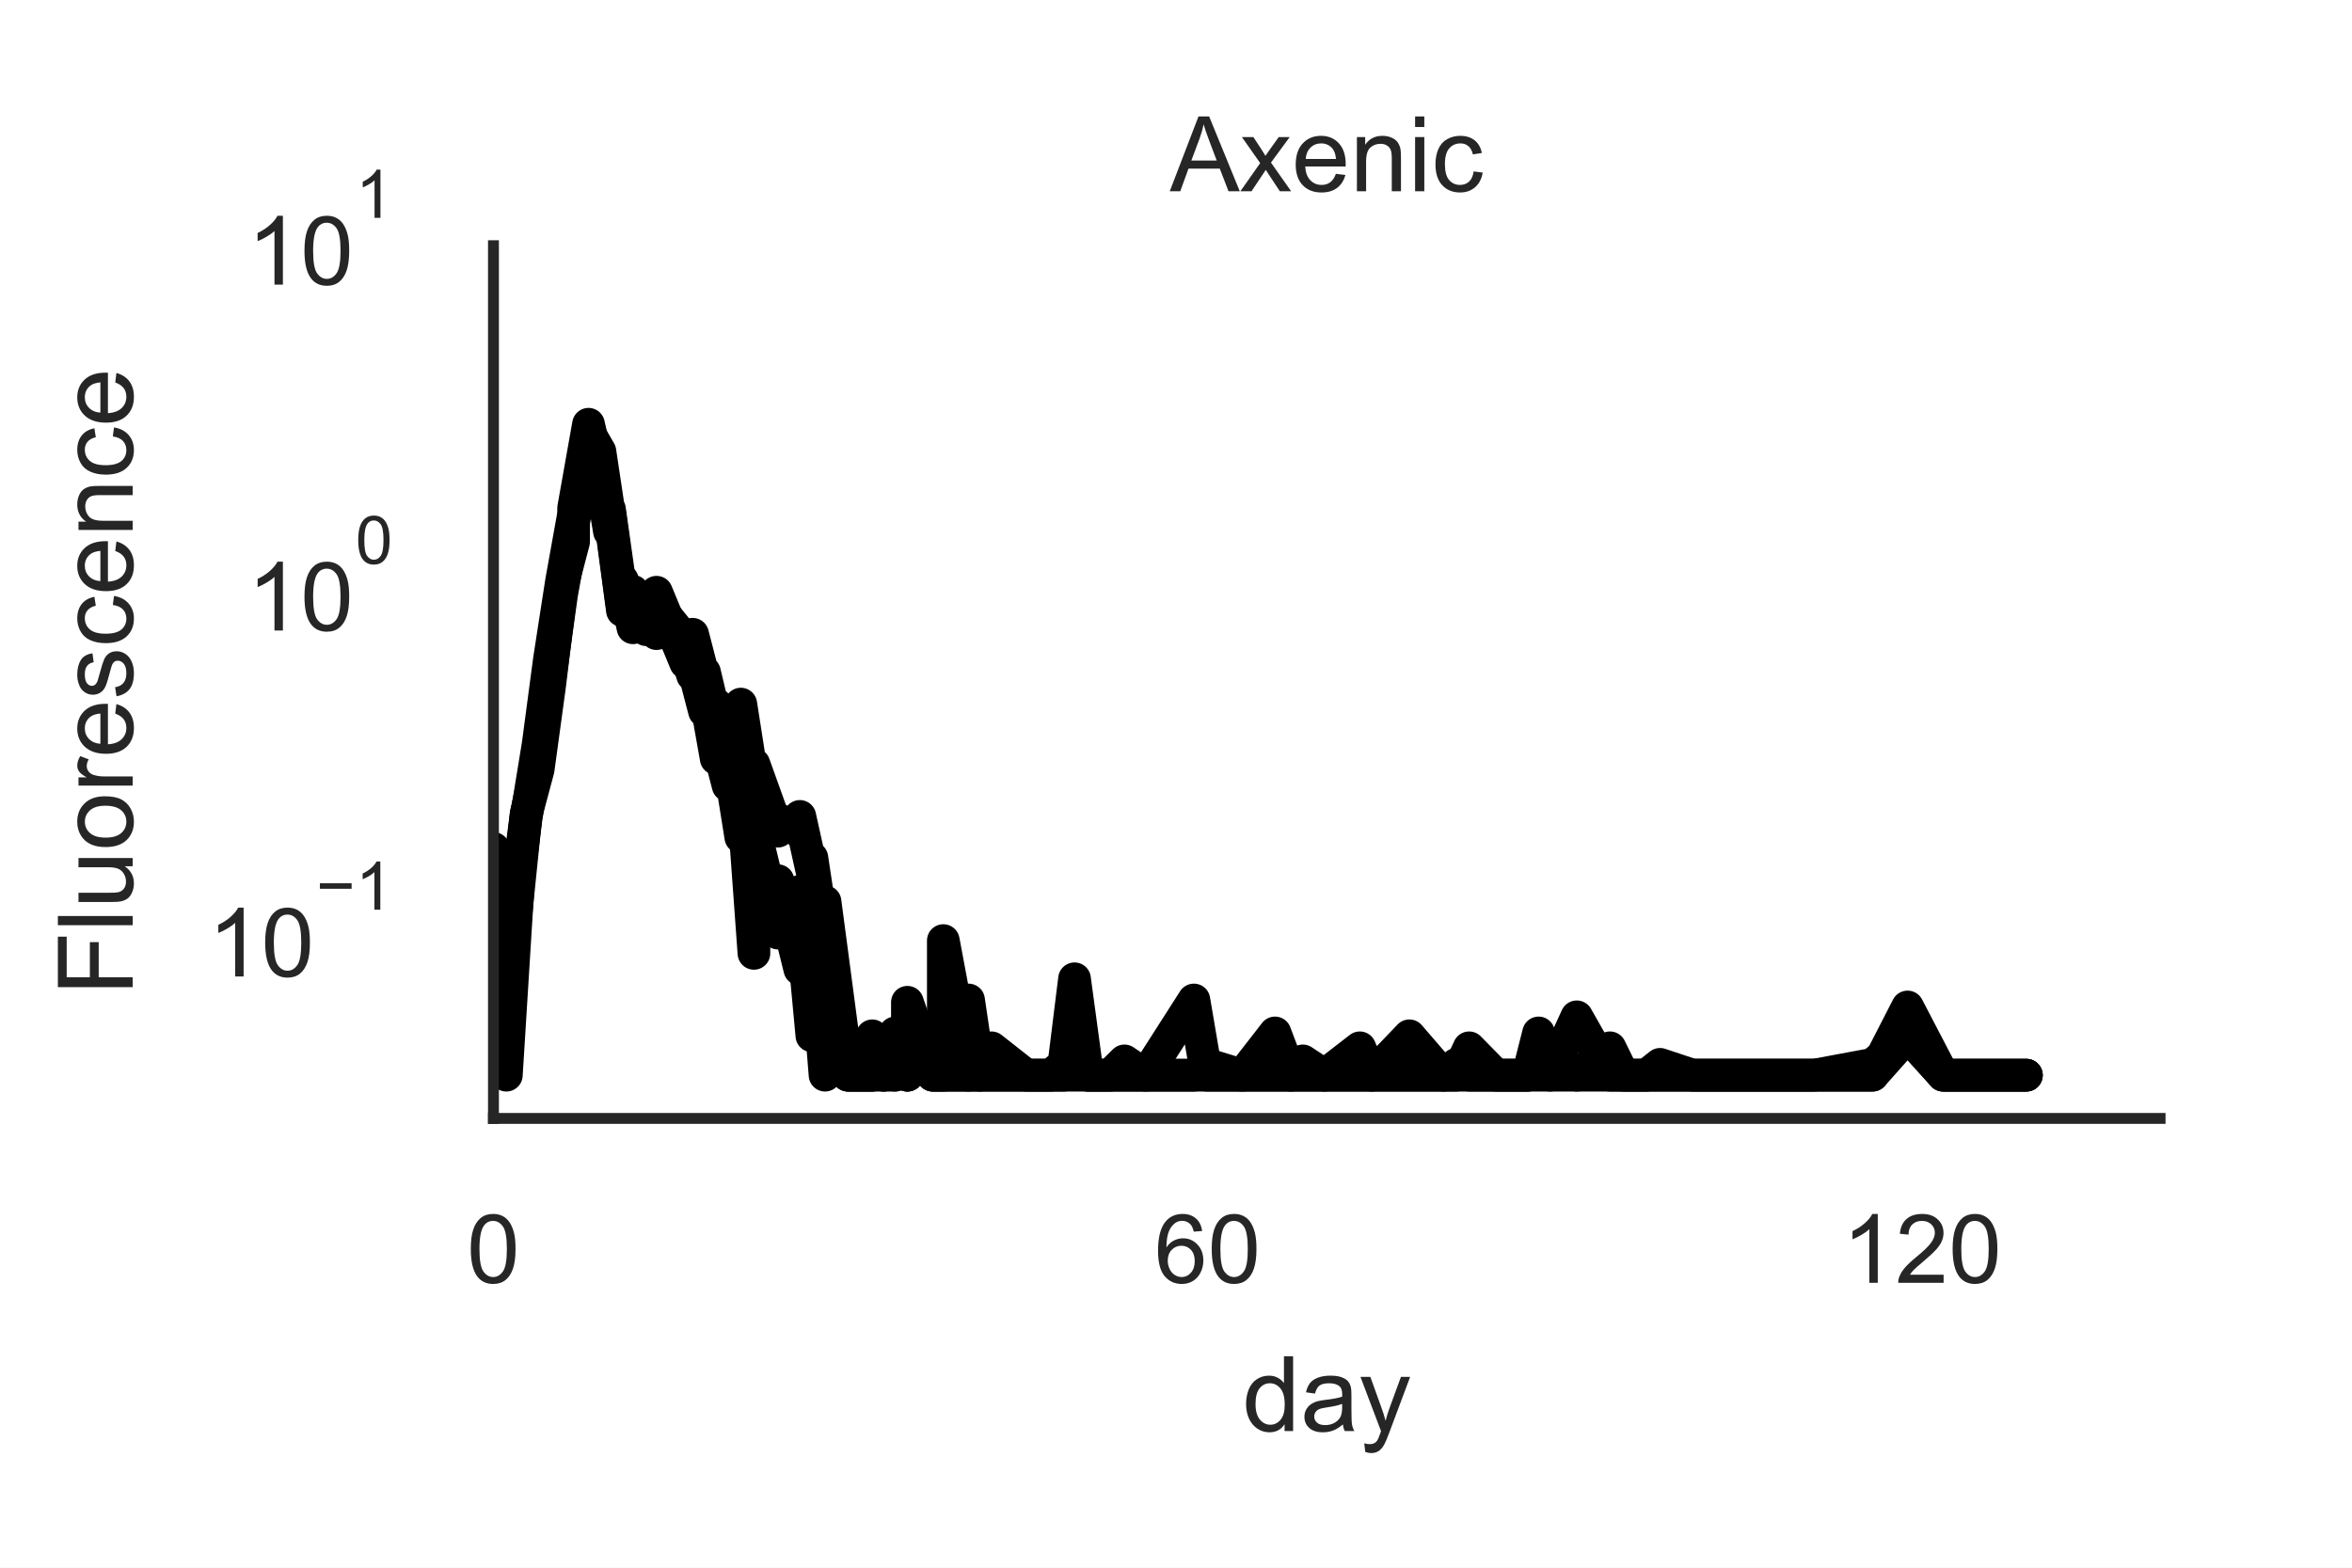
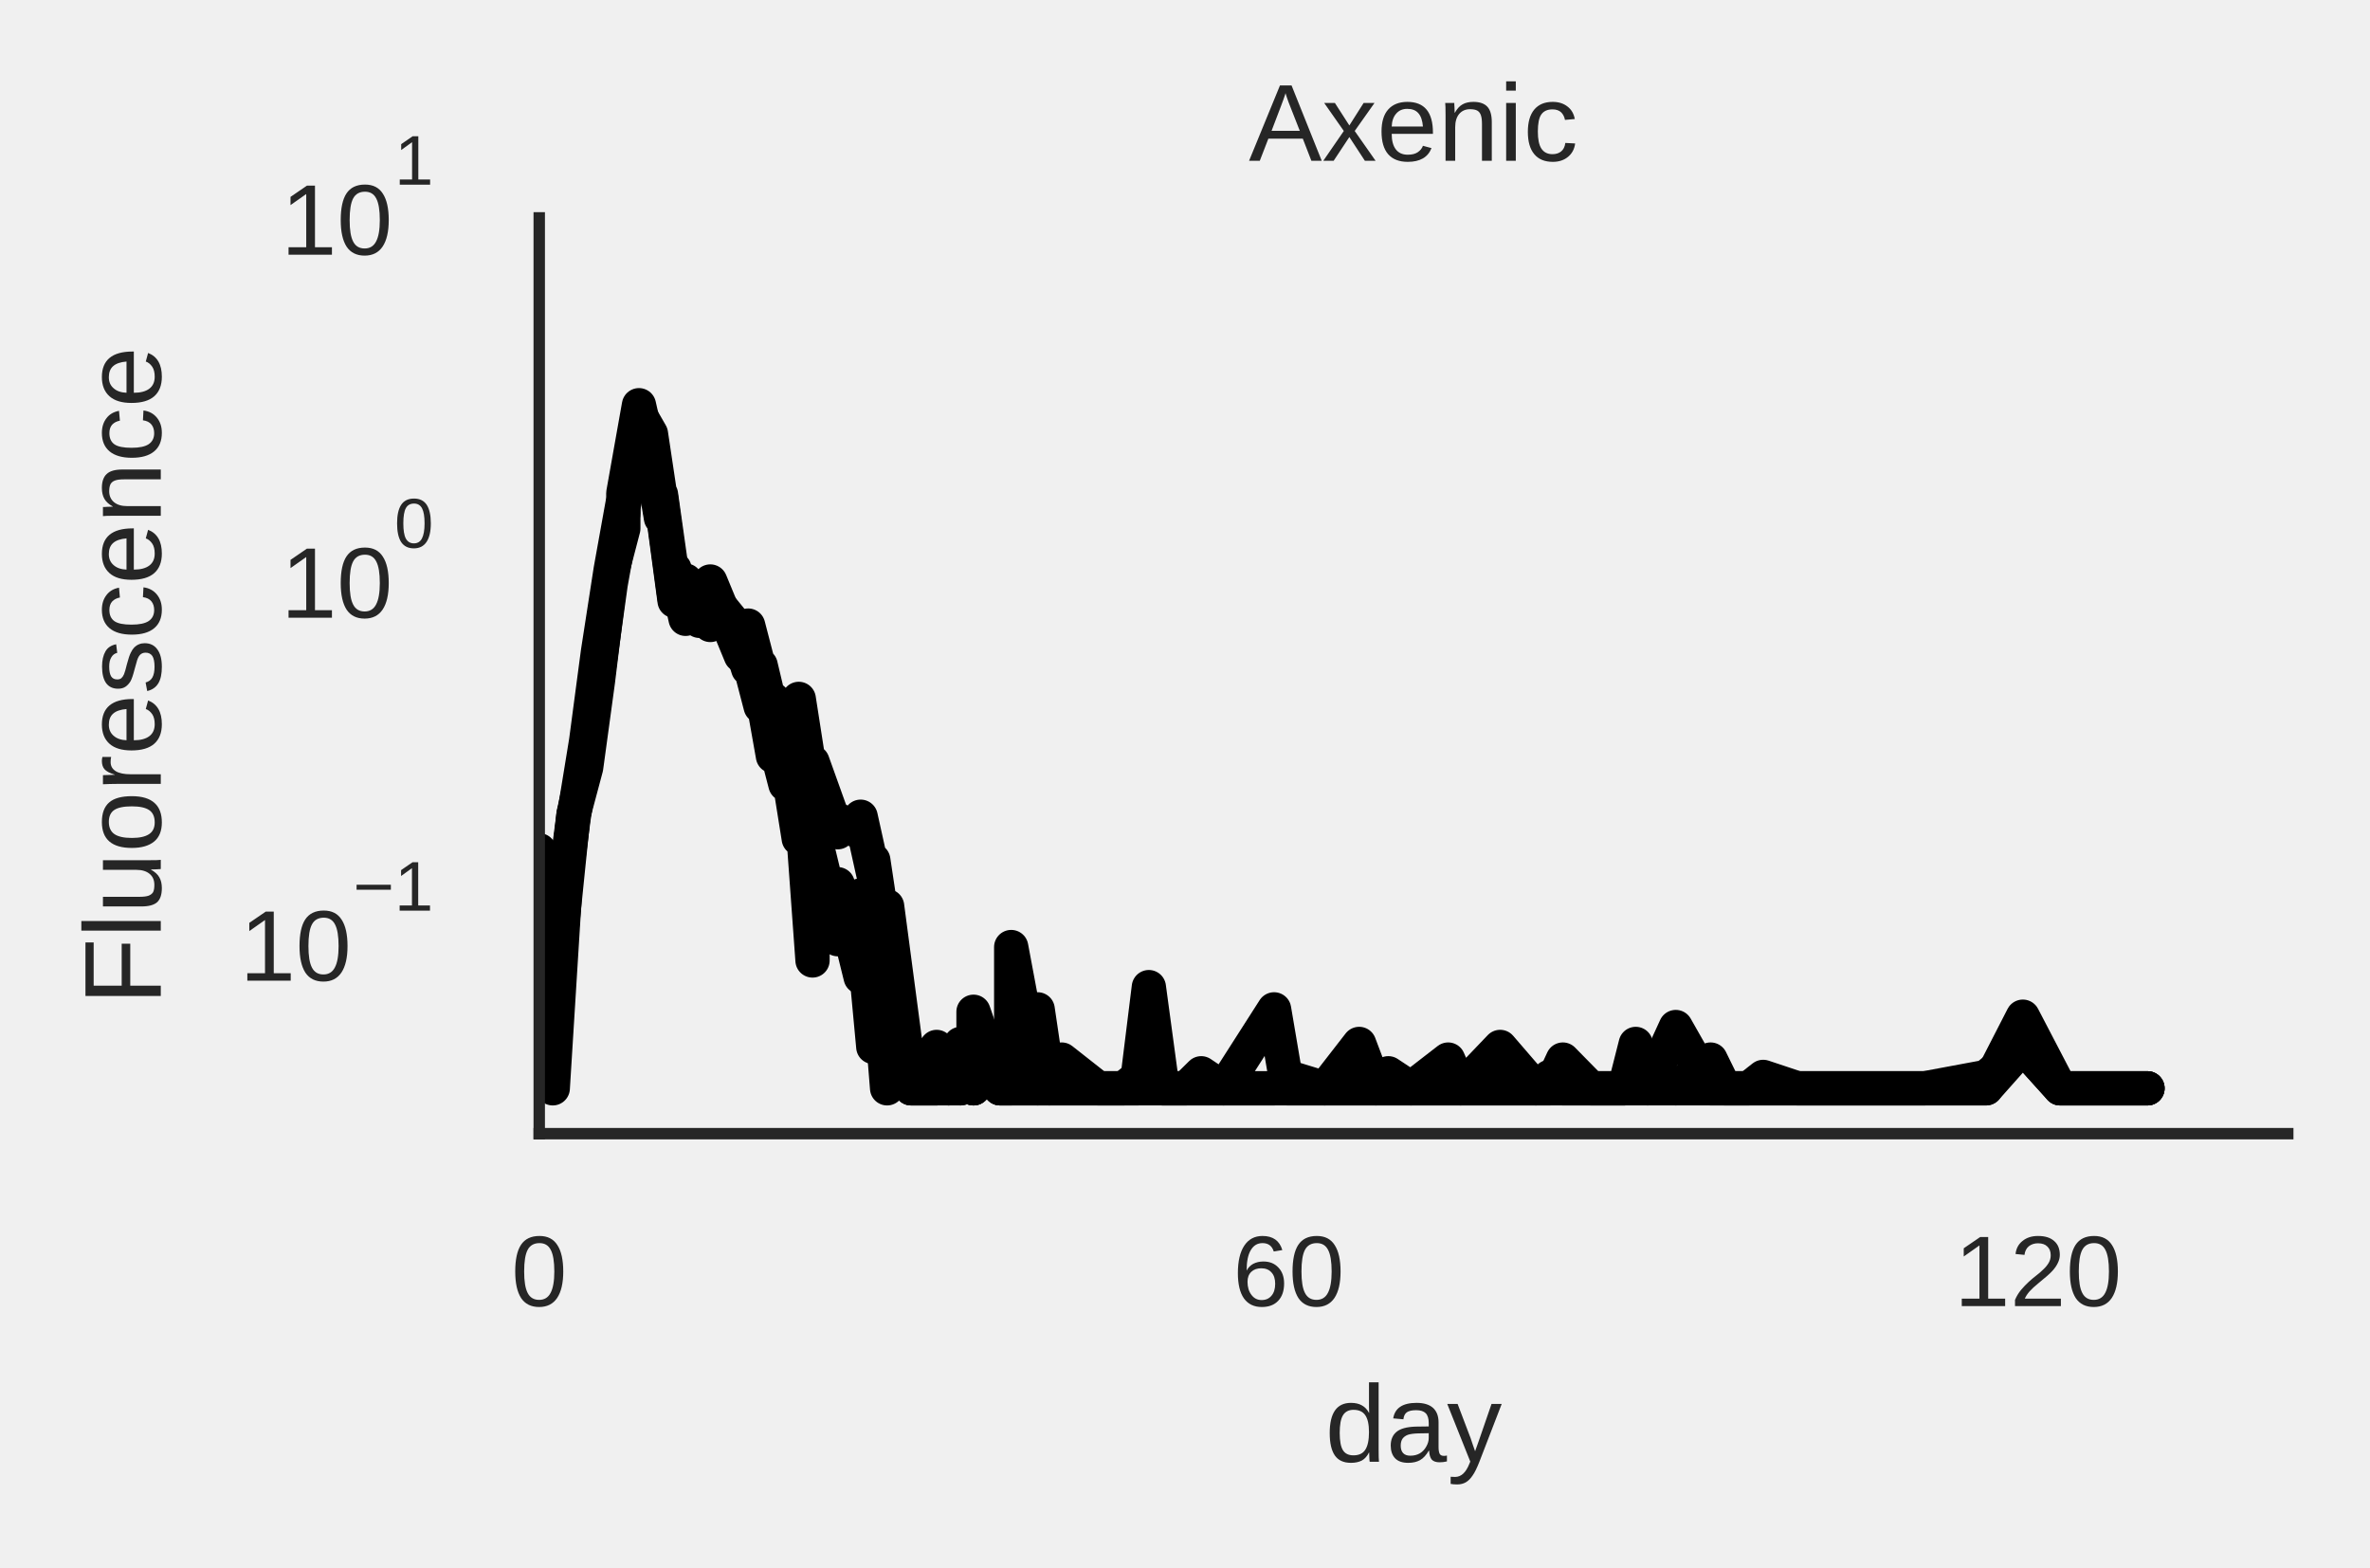
- <svg xmlns="http://www.w3.org/2000/svg" xmlns:xlink="http://www.w3.org/1999/xlink" width="216pt" height="144pt" viewBox="0 0 216 144" version="1.1">
+ <svg xmlns="http://www.w3.org/2000/svg" width="207.461pt" height="137.175pt" viewBox="0 0 207.461 137.175" version="1.1">
  <defs>
    <style type="text/css">*{stroke-linejoin: round; stroke-linecap: butt}</style>
  </defs>
  <g id="figure_1">
    <g id="patch_1">
-       <path d="M 0 144  L 216 144  L 216 0  L 0 0  z " style="fill: #ffffff" />
+       <path d="M 0 137.175  L 207.461 137.175  L 207.461 0  L 0 0  L 0 137.175  z " style="fill: none" />
    </g>
    <g id="axes_1">
      <g id="patch_2">
-         <path d="M 45.318 102.732  L 198.376 102.732  L 198.376 22.568  L 45.318 22.568  z " style="fill: #ffffff" />
+         <path d="M 47.203 99.236  L 200.261 99.236  L 200.261 19.072  L 47.203 19.072  L 47.203 99.236  z " style="fill: none" />
      </g>
      <g id="matplotlib.axis_1">
        <g id="xtick_1">
          <g id="text_1">
-             <g style="fill: #262626" transform="translate(42.87119 117.8309) scale(0.088 -0.088)">
-               <defs>
-                 <path id="ArialMT-30" d="M 266 2259  Q 266 3072 433 3567  Q 600 4063 929 4331  Q 1259 4600 1759 4600  Q 2128 4600 2406 4451  Q 2684 4303 2865 4023  Q 3047 3744 3150 3342  Q 3253 2941 3253 2259  Q 3253 1453 3087 958  Q 2922 463 2592 192  Q 2263 -78 1759 -78  Q 1097 -78 719 397  Q 266 969 266 2259  z M 844 2259  Q 844 1131 1108 757  Q 1372 384 1759 384  Q 2147 384 2411 759  Q 2675 1134 2675 2259  Q 2675 3391 2411 3762  Q 2147 4134 1753 4134  Q 1366 4134 1134 3806  Q 844 3388 844 2259  z " transform="scale(0.015625)" />
-               </defs>
-               <use xlink:href="#ArialMT-30" />
-             </g>
+             <text style="fill: #262626; font: 8.8px 'Arial', 'DejaVu Sans', 'Liberation Sans', 'Bitstream Vera Sans', sans-serif; text-anchor: middle" x="47.203" y="114.334" transform="rotate(-0 47.2035 114.3344)">0</text>
          </g>
        </g>
        <g id="xtick_2">
          <g id="text_2">
-             <g style="fill: #262626" transform="translate(106.0206 117.8309) scale(0.088 -0.088)">
-               <defs>
-                 <path id="ArialMT-36" d="M 3184 3459  L 2625 3416  Q 2550 3747 2413 3897  Q 2184 4138 1850 4138  Q 1581 4138 1378 3988  Q 1113 3794 959 3422  Q 806 3050 800 2363  Q 1003 2672 1297 2822  Q 1591 2972 1913 2972  Q 2475 2972 2870 2558  Q 3266 2144 3266 1488  Q 3266 1056 3080 686  Q 2894 316 2569 119  Q 2244 -78 1831 -78  Q 1128 -78 684 439  Q 241 956 241 2144  Q 241 3472 731 4075  Q 1159 4600 1884 4600  Q 2425 4600 2770 4297  Q 3116 3994 3184 3459  z M 888 1484  Q 888 1194 1011 928  Q 1134 663 1356 523  Q 1578 384 1822 384  Q 2178 384 2434 671  Q 2691 959 2691 1453  Q 2691 1928 2437 2201  Q 2184 2475 1800 2475  Q 1419 2475 1153 2201  Q 888 1928 888 1484  z " transform="scale(0.015625)" />
-               </defs>
-               <use xlink:href="#ArialMT-36" />
-               <use xlink:href="#ArialMT-30" x="55.615" />
-             </g>
+             <text style="fill: #262626; font: 8.8px 'Arial', 'DejaVu Sans', 'Liberation Sans', 'Bitstream Vera Sans', sans-serif; text-anchor: middle" x="112.8" y="114.334" transform="rotate(-0 112.7997 114.3344)">60</text>
          </g>
        </g>
        <g id="xtick_3">
          <g id="text_3">
-             <g style="fill: #262626" transform="translate(169.1699 117.8309) scale(0.088 -0.088)">
-               <defs>
-                 <path id="ArialMT-31" d="M 2384 0  L 1822 0  L 1822 3584  Q 1619 3391 1289 3197  Q 959 3003 697 2906  L 697 3450  Q 1169 3672 1522 3987  Q 1875 4303 2022 4600  L 2384 4600  L 2384 0  z " transform="scale(0.015625)" />
-                 <path id="ArialMT-32" d="M 3222 541  L 3222 0  L 194 0  Q 188 203 259 391  Q 375 700 629 1000  Q 884 1300 1366 1694  Q 2113 2306 2375 2664  Q 2638 3022 2638 3341  Q 2638 3675 2398 3904  Q 2159 4134 1775 4134  Q 1369 4134 1125 3890  Q 881 3647 878 3216  L 300 3275  Q 359 3922 746 4261  Q 1134 4600 1788 4600  Q 2447 4600 2831 4234  Q 3216 3869 3216 3328  Q 3216 3053 3103 2787  Q 2991 2522 2730 2228  Q 2469 1934 1863 1422  Q 1356 997 1212 845  Q 1069 694 975 541  L 3222 541  z " transform="scale(0.015625)" />
-               </defs>
-               <use xlink:href="#ArialMT-31" />
-               <use xlink:href="#ArialMT-32" x="55.615" />
-               <use xlink:href="#ArialMT-30" x="111.23" />
-             </g>
+             <text style="fill: #262626; font: 8.8px 'Arial', 'DejaVu Sans', 'Liberation Sans', 'Bitstream Vera Sans', sans-serif; text-anchor: middle" x="178.396" y="114.334" transform="rotate(-0 178.3959 114.3344)">120</text>
          </g>
        </g>
        <g id="text_4">
-           <g style="fill: #262626" transform="translate(114.1084 131.4514) scale(0.096 -0.096)">
-             <defs>
-               <path id="ArialMT-64" d="M 2575 0  L 2575 419  Q 2259 -75 1647 -75  Q 1250 -75 917 144  Q 584 363 401 755  Q 219 1147 219 1656  Q 219 2153 384 2558  Q 550 2963 881 3178  Q 1213 3394 1622 3394  Q 1922 3394 2156 3267  Q 2391 3141 2538 2938  L 2538 4581  L 3097 4581  L 3097 0  L 2575 0  z M 797 1656  Q 797 1019 1065 703  Q 1334 388 1700 388  Q 2069 388 2326 689  Q 2584 991 2584 1609  Q 2584 2291 2321 2609  Q 2059 2928 1675 2928  Q 1300 2928 1048 2622  Q 797 2316 797 1656  z " transform="scale(0.015625)" />
-               <path id="ArialMT-61" d="M 2588 409  Q 2275 144 1986 34  Q 1697 -75 1366 -75  Q 819 -75 525 192  Q 231 459 231 875  Q 231 1119 342 1320  Q 453 1522 633 1644  Q 813 1766 1038 1828  Q 1203 1872 1538 1913  Q 2219 1994 2541 2106  Q 2544 2222 2544 2253  Q 2544 2597 2384 2738  Q 2169 2928 1744 2928  Q 1347 2928 1158 2789  Q 969 2650 878 2297  L 328 2372  Q 403 2725 575 2942  Q 747 3159 1072 3276  Q 1397 3394 1825 3394  Q 2250 3394 2515 3294  Q 2781 3194 2906 3042  Q 3031 2891 3081 2659  Q 3109 2516 3109 2141  L 3109 1391  Q 3109 606 3145 398  Q 3181 191 3288 0  L 2700 0  Q 2613 175 2588 409  z M 2541 1666  Q 2234 1541 1622 1453  Q 1275 1403 1131 1340  Q 988 1278 909 1158  Q 831 1038 831 891  Q 831 666 1001 516  Q 1172 366 1500 366  Q 1825 366 2078 508  Q 2331 650 2450 897  Q 2541 1088 2541 1459  L 2541 1666  z " transform="scale(0.015625)" />
-               <path id="ArialMT-79" d="M 397 -1278  L 334 -750  Q 519 -800 656 -800  Q 844 -800 956 -737  Q 1069 -675 1141 -563  Q 1194 -478 1313 -144  Q 1328 -97 1363 -6  L 103 3319  L 709 3319  L 1400 1397  Q 1534 1031 1641 628  Q 1738 1016 1872 1384  L 2581 3319  L 3144 3319  L 1881 -56  Q 1678 -603 1566 -809  Q 1416 -1088 1222 -1217  Q 1028 -1347 759 -1347  Q 597 -1347 397 -1278  z " transform="scale(0.015625)" />
-             </defs>
-             <use xlink:href="#ArialMT-64" />
-             <use xlink:href="#ArialMT-61" x="55.615" />
-             <use xlink:href="#ArialMT-79" x="111.23" />
-           </g>
+           <text style="fill: #262626; font: 9.6px 'Arial', 'DejaVu Sans', 'Liberation Sans', 'Bitstream Vera Sans', sans-serif; text-anchor: middle" x="123.732" y="127.955" transform="rotate(-0 123.7324 127.9549)">day</text>
        </g>
      </g>
      <g id="matplotlib.axis_2">
        <g id="ytick_1">
          <g id="text_5">
-             <g style="fill: #262626" transform="translate(19.094 89.78063) scale(0.088 -0.088)">
-               <defs>
-                 <path id="ArialMT-2212" d="M 3381 1997  L 356 1997  L 356 2522  L 3381 2522  L 3381 1997  z " transform="scale(0.015625)" />
-               </defs>
-               <use xlink:href="#ArialMT-31" transform="translate(0 0.99375)" />
-               <use xlink:href="#ArialMT-30" transform="translate(55.61523 0.99375)" />
-               <use xlink:href="#ArialMT-2212" transform="translate(112.9728 70.6875) scale(0.7)" />
-               <use xlink:href="#ArialMT-31" transform="translate(153.8517 70.6875) scale(0.7)" />
+             <g style="fill: #262626" transform="translate(20.9795 86.28413)">
+               <text>
+                 <tspan style="font: 8.8px 'Arial'" x="0 4.892" y="-0.437">10</tspan>
+                 <tspan style="font: 6.16px 'Arial'" x="9.938 13.534" y="-6.57">−1</tspan>
+               </text>
            </g>
          </g>
        </g>
        <g id="ytick_2">
          <g id="text_6">
-             <g style="fill: #262626" transform="translate(22.702 58.00581) scale(0.088 -0.088)">
-               <use xlink:href="#ArialMT-31" transform="translate(0 0.99375)" />
-               <use xlink:href="#ArialMT-30" transform="translate(55.61523 0.99375)" />
-               <use xlink:href="#ArialMT-30" transform="translate(112.9728 70.6875) scale(0.7)" />
+             <g style="fill: #262626" transform="translate(24.5875 54.50931)">
+               <text>
+                 <tspan style="font: 8.8px 'Arial'" x="0 4.892" y="-0.437">10</tspan>
+                 <tspan style="font: 6.16px 'Arial'" x="9.938" y="-6.57">0</tspan>
+               </text>
            </g>
          </g>
        </g>
        <g id="ytick_3">
          <g id="text_7">
-             <g style="fill: #262626" transform="translate(22.702 26.231) scale(0.088 -0.088)">
-               <use xlink:href="#ArialMT-31" transform="translate(0 0.99375)" />
-               <use xlink:href="#ArialMT-30" transform="translate(55.61523 0.99375)" />
-               <use xlink:href="#ArialMT-31" transform="translate(112.9728 70.6875) scale(0.7)" />
+             <g style="fill: #262626" transform="translate(24.5875 22.7345)">
+               <text>
+                 <tspan style="font: 8.8px 'Arial'" x="0 4.892" y="-0.437">10</tspan>
+                 <tspan style="font: 6.16px 'Arial'" x="9.938" y="-6.57">1</tspan>
+               </text>
            </g>
          </g>
        </g>
        <g id="ytick_4" />
        <g id="ytick_5" />
        <g id="ytick_6" />
        <g id="ytick_7" />
        <g id="ytick_8" />
        <g id="ytick_9" />
        <g id="ytick_10" />
        <g id="ytick_11" />
        <g id="ytick_12" />
        <g id="ytick_13" />
        <g id="ytick_14" />
        <g id="ytick_15" />
        <g id="ytick_16" />
        <g id="ytick_17" />
        <g id="ytick_18" />
        <g id="ytick_19" />
        <g id="ytick_20" />
        <g id="ytick_21" />
        <g id="ytick_22" />
        <g id="ytick_23" />
        <g id="ytick_24" />
        <g id="ytick_25" />
        <g id="ytick_26" />
        <g id="text_8">
-           <g style="fill: #262626" transform="translate(12.186 91.462) rotate(-90) scale(0.096 -0.096)">
-             <defs>
-               <path id="ArialMT-46" d="M 525 0  L 525 4581  L 3616 4581  L 3616 4041  L 1131 4041  L 1131 2622  L 3281 2622  L 3281 2081  L 1131 2081  L 1131 0  L 525 0  z " transform="scale(0.015625)" />
-               <path id="ArialMT-6c" d="M 409 0  L 409 4581  L 972 4581  L 972 0  L 409 0  z " transform="scale(0.015625)" />
-               <path id="ArialMT-75" d="M 2597 0  L 2597 488  Q 2209 -75 1544 -75  Q 1250 -75 995 37  Q 741 150 617 320  Q 494 491 444 738  Q 409 903 409 1263  L 409 3319  L 972 3319  L 972 1478  Q 972 1038 1006 884  Q 1059 663 1231 536  Q 1403 409 1656 409  Q 1909 409 2131 539  Q 2353 669 2445 892  Q 2538 1116 2538 1541  L 2538 3319  L 3100 3319  L 3100 0  L 2597 0  z " transform="scale(0.015625)" />
-               <path id="ArialMT-6f" d="M 213 1659  Q 213 2581 725 3025  Q 1153 3394 1769 3394  Q 2453 3394 2887 2945  Q 3322 2497 3322 1706  Q 3322 1066 3130 698  Q 2938 331 2570 128  Q 2203 -75 1769 -75  Q 1072 -75 642 372  Q 213 819 213 1659  z M 791 1659  Q 791 1022 1069 705  Q 1347 388 1769 388  Q 2188 388 2466 706  Q 2744 1025 2744 1678  Q 2744 2294 2464 2611  Q 2184 2928 1769 2928  Q 1347 2928 1069 2612  Q 791 2297 791 1659  z " transform="scale(0.015625)" />
-               <path id="ArialMT-72" d="M 416 0  L 416 3319  L 922 3319  L 922 2816  Q 1116 3169 1280 3281  Q 1444 3394 1641 3394  Q 1925 3394 2219 3213  L 2025 2691  Q 1819 2813 1613 2813  Q 1428 2813 1281 2702  Q 1134 2591 1072 2394  Q 978 2094 978 1738  L 978 0  L 416 0  z " transform="scale(0.015625)" />
-               <path id="ArialMT-65" d="M 2694 1069  L 3275 997  Q 3138 488 2766 206  Q 2394 -75 1816 -75  Q 1088 -75 661 373  Q 234 822 234 1631  Q 234 2469 665 2931  Q 1097 3394 1784 3394  Q 2450 3394 2872 2941  Q 3294 2488 3294 1666  Q 3294 1616 3291 1516  L 816 1516  Q 847 969 1125 678  Q 1403 388 1819 388  Q 2128 388 2347 550  Q 2566 713 2694 1069  z M 847 1978  L 2700 1978  Q 2663 2397 2488 2606  Q 2219 2931 1791 2931  Q 1403 2931 1139 2672  Q 875 2413 847 1978  z " transform="scale(0.015625)" />
-               <path id="ArialMT-73" d="M 197 991  L 753 1078  Q 800 744 1014 566  Q 1228 388 1613 388  Q 2000 388 2187 545  Q 2375 703 2375 916  Q 2375 1106 2209 1216  Q 2094 1291 1634 1406  Q 1016 1563 777 1677  Q 538 1791 414 1992  Q 291 2194 291 2438  Q 291 2659 392 2848  Q 494 3038 669 3163  Q 800 3259 1026 3326  Q 1253 3394 1513 3394  Q 1903 3394 2198 3281  Q 2494 3169 2634 2976  Q 2775 2784 2828 2463  L 2278 2388  Q 2241 2644 2061 2787  Q 1881 2931 1553 2931  Q 1166 2931 1000 2803  Q 834 2675 834 2503  Q 834 2394 903 2306  Q 972 2216 1119 2156  Q 1203 2125 1616 2013  Q 2213 1853 2448 1751  Q 2684 1650 2818 1456  Q 2953 1263 2953 975  Q 2953 694 2789 445  Q 2625 197 2315 61  Q 2006 -75 1616 -75  Q 969 -75 630 194  Q 291 463 197 991  z " transform="scale(0.015625)" />
-               <path id="ArialMT-63" d="M 2588 1216  L 3141 1144  Q 3050 572 2676 248  Q 2303 -75 1759 -75  Q 1078 -75 664 370  Q 250 816 250 1647  Q 250 2184 428 2587  Q 606 2991 970 3192  Q 1334 3394 1763 3394  Q 2303 3394 2647 3120  Q 2991 2847 3088 2344  L 2541 2259  Q 2463 2594 2264 2762  Q 2066 2931 1784 2931  Q 1359 2931 1093 2626  Q 828 2322 828 1663  Q 828 994 1084 691  Q 1341 388 1753 388  Q 2084 388 2306 591  Q 2528 794 2588 1216  z " transform="scale(0.015625)" />
-               <path id="ArialMT-6e" d="M 422 0  L 422 3319  L 928 3319  L 928 2847  Q 1294 3394 1984 3394  Q 2284 3394 2536 3286  Q 2788 3178 2913 3003  Q 3038 2828 3088 2588  Q 3119 2431 3119 2041  L 3119 0  L 2556 0  L 2556 2019  Q 2556 2363 2490 2533  Q 2425 2703 2258 2804  Q 2091 2906 1866 2906  Q 1506 2906 1245 2678  Q 984 2450 984 1813  L 984 0  L 422 0  z " transform="scale(0.015625)" />
-             </defs>
-             <use xlink:href="#ArialMT-46" />
-             <use xlink:href="#ArialMT-6c" x="61.084" />
-             <use xlink:href="#ArialMT-75" x="83.301" />
-             <use xlink:href="#ArialMT-6f" x="138.916" />
-             <use xlink:href="#ArialMT-72" x="194.531" />
-             <use xlink:href="#ArialMT-65" x="227.832" />
-             <use xlink:href="#ArialMT-73" x="283.447" />
-             <use xlink:href="#ArialMT-63" x="333.447" />
-             <use xlink:href="#ArialMT-65" x="383.447" />
-             <use xlink:href="#ArialMT-6e" x="439.062" />
-             <use xlink:href="#ArialMT-63" x="494.678" />
-             <use xlink:href="#ArialMT-65" x="544.678" />
-           </g>
+           <text style="fill: #262626; font: 9.6px 'Arial', 'DejaVu Sans', 'Liberation Sans', 'Bitstream Vera Sans', sans-serif; text-anchor: middle" x="14.072" y="59.154" transform="rotate(-90 14.0715 59.1535)">Fluorescence</text>
        </g>
      </g>
      <g id="line2d_1">
-         <path d="M 45.318 83.374  L 46.501 98.762  L 47.684 79.718  L 48.321 74.805  L 49.422 70.684  L 50.458 63.104  L 51.572 53.989  L 52.678 49.759  L 52.678 48.628  L 52.678 47.978  L 54.047 40.641  L 55.096 42.176  L 55.973 48.601  L 55.973 48.083  L 55.973 47.012  L 57.163 55.858  L 57.163 54.792  L 57.163 53.306  L 58.129 57.666  L 58.129 56.392  L 58.129 55.434  L 59.345 56.782  L 59.345 56.716  L 59.345 55.889  L 60.291 56.201  L 60.291 56.17  L 60.291 55.493  L 62.964 58.781  L 63.605 60.458  L 63.605 59.726  L 63.605 58.258  L 64.698 62.468  L 64.698 62.221  L 64.698 61.741  L 65.775 66.281  L 65.775 65.119  L 65.775 64.703  L 66.868 66.953  L 66.868 66.884  L 66.868 66.413  L 68.034 66.38  L 68.034 66.086  L 68.034 64.674  L 69.239 72.411  L 69.239 71.189  L 69.239 70.197  L 71.446 76.347  L 71.446 75.619  L 71.446 75.237  L 73.453 76.415  L 73.453 75.05  L 73.453 74.989  L 74.56 79.981  L 74.56 79.632  L 74.56 78.795  L 75.769 86.825  L 75.769 86.256  L 75.769 82.819  L 77.88 98.762  L 79.293 98.762  L 80.104 98.762  L 80.104 96.246  L 80.104 95.142  L 81.154 98.762  L 81.154 98.762  L 81.154 96.246  L 82.201 98.762  L 82.201 98.762  L 82.201 96.246  L 83.332 98.762  L 83.332 98.762  L 83.332 96.246  L 85.663 98.762  L 86.631 98.762  L 86.631 98.762  L 86.631 86.396  L 88.949 98.762  L 88.949 98.762  L 88.949 91.852  L 89.972 98.762  L 91.055 96.246  L 94.252 98.762  L 96.477 98.762  L 97.706 98.762  L 98.681 95.142  L 99.881 98.762  L 101.932 98.762  L 103.264 98.762  L 105.222 98.762  L 109.643 91.852  L 110.818 98.762  L 114.076 98.762  L 117.093 98.762  L 118.559 98.762  L 119.643 98.762  L 121.63 98.762  L 124.881 98.762  L 125.967 98.762  L 129.434 98.762  L 132.556 98.762  L 133.751 98.762  L 134.921 96.246  L 137.392 98.762  L 140.315 98.762  L 141.301 98.762  L 142.344 98.762  L 144.806 98.762  L 147.853 96.246  L 149.088 98.762  L 151.184 98.762  L 152.456 97.764  L 155.456 98.762  L 163.079 98.762  L 166.609 98.762  L 171.969 97.764  L 175.186 95.142  L 178.454 98.762  L 186.095 98.762  " clip-path="url(#p39ccf09e40)" style="fill: none; stroke: #000000; stroke-width: 3; stroke-linecap: round" />
+         <path d="M 47.203 79.877  L 48.386 95.266  L 49.57 76.222  L 50.207 71.308  L 51.308 67.187  L 52.343 59.607  L 53.457 50.492  L 54.563 46.262  L 54.563 45.132  L 54.563 44.482  L 55.932 37.145  L 56.981 38.679  L 57.858 45.105  L 57.858 44.587  L 57.858 43.516  L 59.049 52.362  L 59.049 51.295  L 59.049 49.81  L 60.014 54.169  L 60.014 52.896  L 60.014 51.937  L 61.231 53.285  L 61.231 53.22  L 61.231 52.393  L 62.177 52.705  L 62.177 52.673  L 62.177 51.997  L 64.85 55.284  L 65.491 56.962  L 65.491 56.229  L 65.491 54.761  L 66.584 58.971  L 66.584 58.725  L 66.584 58.245  L 67.661 62.785  L 67.661 61.622  L 67.661 61.207  L 68.753 63.456  L 68.753 63.388  L 68.753 62.916  L 69.92 62.883  L 69.92 62.589  L 69.92 61.178  L 71.125 68.915  L 71.125 67.693  L 71.125 66.7  L 73.331 72.85  L 73.331 72.122  L 73.331 71.741  L 75.338 72.919  L 75.338 71.554  L 75.338 71.492  L 76.445 76.485  L 76.445 76.135  L 76.445 75.299  L 77.654 83.329  L 77.654 82.76  L 77.654 79.323  L 79.765 95.266  L 81.178 95.266  L 81.989 95.266  L 81.989 92.75  L 81.989 91.645  L 83.04 95.266  L 83.04 95.266  L 83.04 92.75  L 84.086 95.266  L 84.086 95.266  L 84.086 92.75  L 85.217 95.266  L 85.217 95.266  L 85.217 92.75  L 87.548 95.266  L 88.517 95.266  L 88.517 95.266  L 88.517 82.9  L 90.834 95.266  L 90.834 95.266  L 90.834 88.355  L 91.857 95.266  L 92.94 92.75  L 96.137 95.266  L 98.362 95.266  L 99.592 95.266  L 100.566 91.645  L 101.766 95.266  L 103.817 95.266  L 105.149 95.266  L 107.108 95.266  L 111.529 88.355  L 112.703 95.266  L 115.962 95.266  L 118.978 95.266  L 120.445 95.266  L 121.528 95.266  L 123.516 95.266  L 126.766 95.266  L 127.853 95.266  L 131.319 95.266  L 134.441 95.266  L 135.637 95.266  L 136.806 92.75  L 139.277 95.266  L 142.2 95.266  L 143.187 95.266  L 144.23 95.266  L 146.691 95.266  L 149.739 92.75  L 150.974 95.266  L 153.07 95.266  L 154.342 94.268  L 157.341 95.266  L 164.965 95.266  L 168.495 95.266  L 173.854 94.268  L 177.072 91.645  L 180.339 95.266  L 187.981 95.266  " clip-path="url(#p092bb592aa)" style="fill: none; stroke: #000000; stroke-width: 3; stroke-linecap: round" />
      </g>
      <g id="line2d_2">
-         <path d="M 45.318 92.062  L 46.501 92.714  L 47.684 80.99  L 48.321 74.744  L 49.422 69.768  L 50.458 62.618  L 51.572 54.608  L 52.678 48.447  L 52.678 47.592  L 52.678 47.366  L 54.047 39.65  L 55.096 41.474  L 55.973 47.324  L 55.973 47.118  L 55.973 46.779  L 57.163 55.211  L 57.163 55.08  L 57.163 54.863  L 58.129 54.426  L 58.129 54.384  L 58.129 54.315  L 59.345 56.716  L 59.345 55.705  L 59.345 55.434  L 60.291 55.904  L 60.291 55.449  L 60.291 54.398  L 62.964 60.873  L 63.605 60.266  L 63.605 59.931  L 63.605 58.876  L 64.698 64.328  L 64.698 63.104  L 64.698 62.568  L 65.775 68.403  L 65.775 67.915  L 65.775 66.884  L 66.868 70.865  L 66.868 70.82  L 66.868 68.213  L 68.034 73.418  L 68.034 73.2  L 68.034 71.189  L 69.239 80.708  L 69.239 78.958  L 69.239 77.854  L 71.446 85.71  L 71.446 83.261  L 71.446 83.038  L 73.453 87.419  L 73.453 85.056  L 73.453 83.261  L 74.56 95.142  L 74.56 89.905  L 74.56 83.149  L 75.769 96.246  L 75.769 91.852  L 75.769 91.04  L 77.88 98.762  L 79.293 98.762  L 80.104 98.762  L 80.104 98.762  L 80.104 98.089  L 81.154 98.762  L 81.154 98.762  L 81.154 96.246  L 82.201 96.537  L 82.201 96.246  L 82.201 94.879  L 83.332 98.762  L 83.332 95.142  L 83.332 95.142  L 85.663 98.762  L 86.631 98.762  L 86.631 98.762  L 86.631 98.762  L 88.949 98.762  L 88.949 98.762  L 88.949 98.762  L 89.972 98.762  L 91.055 98.762  L 94.252 98.762  L 96.477 98.762  L 97.706 97.764  L 98.681 89.905  L 99.881 98.762  L 101.932 98.762  L 103.264 97.447  L 105.222 98.762  L 109.643 98.762  L 110.818 97.764  L 114.076 98.762  L 117.093 98.762  L 118.559 98.762  L 119.643 98.762  L 121.63 98.762  L 124.881 98.762  L 125.967 98.762  L 129.434 98.762  L 132.556 98.762  L 133.751 98.762  L 134.921 98.762  L 137.392 98.762  L 140.315 98.762  L 141.301 97.764  L 142.344 98.762  L 144.806 93.399  L 147.853 98.762  L 149.088 98.762  L 151.184 98.762  L 152.456 98.762  L 155.456 98.762  L 163.079 98.762  L 166.609 98.762  L 171.969 98.762  L 175.186 92.494  L 178.454 98.762  L 186.095 98.762  " clip-path="url(#p39ccf09e40)" style="fill: none; stroke: #000000; stroke-width: 3; stroke-linecap: round" />
+         <path d="M 47.203 88.566  L 48.386 89.218  L 49.57 77.494  L 50.207 71.248  L 51.308 66.271  L 52.343 59.121  L 53.457 51.111  L 54.563 44.951  L 54.563 44.096  L 54.563 43.869  L 55.932 36.154  L 56.981 37.977  L 57.858 43.828  L 57.858 43.622  L 57.858 43.282  L 59.049 51.715  L 59.049 51.583  L 59.049 51.367  L 60.014 50.929  L 60.014 50.888  L 60.014 50.819  L 61.231 53.22  L 61.231 52.209  L 61.231 51.937  L 62.177 52.408  L 62.177 51.952  L 62.177 50.902  L 64.85 57.376  L 65.491 56.77  L 65.491 56.435  L 65.491 55.38  L 66.584 60.832  L 66.584 59.607  L 66.584 59.071  L 67.661 64.906  L 67.661 64.418  L 67.661 63.388  L 68.753 67.369  L 68.753 67.323  L 68.753 64.717  L 69.92 69.922  L 69.92 69.703  L 69.92 67.693  L 71.125 77.211  L 71.125 75.462  L 71.125 74.357  L 73.331 82.213  L 73.331 79.764  L 73.331 79.542  L 75.338 83.923  L 75.338 81.559  L 75.338 79.764  L 76.445 91.645  L 76.445 86.408  L 76.445 79.653  L 77.654 92.75  L 77.654 88.355  L 77.654 87.543  L 79.765 95.266  L 81.178 95.266  L 81.989 95.266  L 81.989 95.266  L 81.989 94.592  L 83.04 95.266  L 83.04 95.266  L 83.04 92.75  L 84.086 93.04  L 84.086 92.75  L 84.086 91.382  L 85.217 95.266  L 85.217 91.645  L 85.217 91.645  L 87.548 95.266  L 88.517 95.266  L 88.517 95.266  L 88.517 95.266  L 90.834 95.266  L 90.834 95.266  L 90.834 95.266  L 91.857 95.266  L 92.94 95.266  L 96.137 95.266  L 98.362 95.266  L 99.592 94.268  L 100.566 86.408  L 101.766 95.266  L 103.817 95.266  L 105.149 93.95  L 107.108 95.266  L 111.529 95.266  L 112.703 94.268  L 115.962 95.266  L 118.978 95.266  L 120.445 95.266  L 121.528 95.266  L 123.516 95.266  L 126.766 95.266  L 127.853 95.266  L 131.319 95.266  L 134.441 95.266  L 135.637 95.266  L 136.806 95.266  L 139.277 95.266  L 142.2 95.266  L 143.187 94.268  L 144.23 95.266  L 146.691 89.902  L 149.739 95.266  L 150.974 95.266  L 153.07 95.266  L 154.342 95.266  L 157.341 95.266  L 164.965 95.266  L 168.495 95.266  L 173.854 95.266  L 177.072 88.997  L 180.339 95.266  L 187.981 95.266  " clip-path="url(#p092bb592aa)" style="fill: none; stroke: #000000; stroke-width: 3; stroke-linecap: round" />
      </g>
      <g id="line2d_3">
-         <path d="M 45.318 77.93  L 46.501 92.276  L 47.684 80.07  L 48.321 75.112  L 49.422 68.365  L 50.458 60.566  L 51.572 53.371  L 52.678 47.225  L 52.678 46.939  L 52.678 46.668  L 54.047 38.968  L 55.096 43.595  L 55.973 48.831  L 55.973 48.492  L 55.973 47.2  L 57.163 56.091  L 57.163 54.636  L 57.163 54.384  L 58.129 55.951  L 58.129 55.554  L 58.129 55.007  L 59.345 57.842  L 59.345 57.319  L 59.345 57.048  L 60.291 58.203  L 60.291 57.2  L 60.291 56.076  L 62.964 59.993  L 63.605 62.027  L 63.605 61.461  L 63.605 61.141  L 64.698 65.331  L 64.698 65.059  L 64.698 63.608  L 65.775 69.684  L 65.775 68.909  L 65.775 67.952  L 66.868 72.158  L 66.868 70.328  L 66.868 69.6  L 68.034 76.902  L 68.034 76.415  L 68.034 70.911  L 69.239 87.572  L 69.239 77.703  L 69.239 75.945  L 71.446 85.056  L 71.446 83.834  L 71.446 80.895  L 73.453 89.025  L 73.453 82.819  L 73.453 81.874  L 74.56 89.197  L 74.56 85.056  L 74.56 83.717  L 75.769 98.762  L 75.769 95.142  L 75.769 91.04  L 77.88 98.762  L 79.293 98.762  L 80.104 98.762  L 80.104 98.762  L 80.104 98.762  L 81.154 98.762  L 81.154 98.762  L 81.154 98.762  L 82.201 98.762  L 82.201 98.762  L 82.201 96.246  L 83.332 98.762  L 83.332 98.762  L 83.332 92.062  L 85.663 98.762  L 86.631 98.762  L 86.631 98.762  L 86.631 98.762  L 88.949 98.762  L 88.949 98.762  L 88.949 98.762  L 89.972 98.762  L 91.055 98.762  L 94.252 98.762  L 96.477 98.762  L 97.706 98.762  L 98.681 98.762  L 99.881 98.762  L 101.932 98.762  L 103.264 98.762  L 105.222 98.762  L 109.643 98.762  L 110.818 98.762  L 114.076 98.762  L 117.093 94.879  L 118.559 98.762  L 119.643 97.447  L 121.63 98.762  L 124.881 96.246  L 125.967 98.762  L 129.434 95.142  L 132.556 98.762  L 133.751 97.764  L 134.921 98.762  L 137.392 98.762  L 140.315 98.762  L 141.301 94.879  L 142.344 97.764  L 144.806 98.762  L 147.853 98.762  L 149.088 98.762  L 151.184 98.762  L 152.456 98.762  L 155.456 98.762  L 163.079 98.762  L 166.609 98.762  L 171.969 98.762  L 175.186 95.142  L 178.454 98.762  L 186.095 98.762  " clip-path="url(#p39ccf09e40)" style="fill: none; stroke: #000000; stroke-width: 3; stroke-linecap: round" />
+         <path d="M 47.203 74.433  L 48.386 88.78  L 49.57 76.573  L 50.207 71.616  L 51.308 64.868  L 52.343 57.07  L 53.457 49.874  L 54.563 43.728  L 54.563 43.443  L 54.563 43.171  L 55.932 35.471  L 56.981 40.098  L 57.858 45.334  L 57.858 44.996  L 57.858 43.704  L 59.049 52.595  L 59.049 51.139  L 59.049 50.888  L 60.014 52.454  L 60.014 52.057  L 60.014 51.511  L 61.231 54.346  L 61.231 53.822  L 61.231 53.551  L 62.177 54.706  L 62.177 53.703  L 62.177 52.579  L 64.85 56.497  L 65.491 58.531  L 65.491 57.965  L 65.491 57.645  L 66.584 61.835  L 66.584 61.562  L 66.584 60.111  L 67.661 66.187  L 67.661 65.413  L 67.661 64.455  L 68.753 68.661  L 68.753 66.831  L 68.753 66.104  L 69.92 73.405  L 69.92 72.919  L 69.92 67.415  L 71.125 84.075  L 71.125 74.207  L 71.125 72.449  L 73.331 81.559  L 73.331 80.337  L 73.331 77.399  L 75.338 85.529  L 75.338 79.323  L 75.338 78.378  L 76.445 85.7  L 76.445 81.559  L 76.445 80.221  L 77.654 95.266  L 77.654 91.645  L 77.654 87.543  L 79.765 95.266  L 81.178 95.266  L 81.989 95.266  L 81.989 95.266  L 81.989 95.266  L 83.04 95.266  L 83.04 95.266  L 83.04 95.266  L 84.086 95.266  L 84.086 95.266  L 84.086 92.75  L 85.217 95.266  L 85.217 95.266  L 85.217 88.566  L 87.548 95.266  L 88.517 95.266  L 88.517 95.266  L 88.517 95.266  L 90.834 95.266  L 90.834 95.266  L 90.834 95.266  L 91.857 95.266  L 92.94 95.266  L 96.137 95.266  L 98.362 95.266  L 99.592 95.266  L 100.566 95.266  L 101.766 95.266  L 103.817 95.266  L 105.149 95.266  L 107.108 95.266  L 111.529 95.266  L 112.703 95.266  L 115.962 95.266  L 118.978 91.382  L 120.445 95.266  L 121.528 93.95  L 123.516 95.266  L 126.766 92.75  L 127.853 95.266  L 131.319 91.645  L 134.441 95.266  L 135.637 94.268  L 136.806 95.266  L 139.277 95.266  L 142.2 95.266  L 143.187 91.382  L 144.23 94.268  L 146.691 95.266  L 149.739 95.266  L 150.974 95.266  L 153.07 95.266  L 154.342 95.266  L 157.341 95.266  L 164.965 95.266  L 168.495 95.266  L 173.854 95.266  L 177.072 91.645  L 180.339 95.266  L 187.981 95.266  " clip-path="url(#p092bb592aa)" style="fill: none; stroke: #000000; stroke-width: 3; stroke-linecap: round" />
      </g>
      <g id="patch_3">
-         <path d="M 45.318 102.732  L 45.318 22.568  " style="fill: none; stroke: #262626; stroke-linejoin: miter; stroke-linecap: square" />
+         <path d="M 47.203 99.236  L 47.203 19.072  " style="fill: none; stroke: #262626; stroke-linejoin: miter; stroke-linecap: square" />
      </g>
      <g id="patch_4">
-         <path d="M 45.318 102.732  L 198.376 102.732  " style="fill: none; stroke: #262626; stroke-linejoin: miter; stroke-linecap: square" />
+         <path d="M 47.203 99.236  L 200.261 99.236  " style="fill: none; stroke: #262626; stroke-linejoin: miter; stroke-linecap: square" />
      </g>
      <g id="text_9">
-         <g style="fill: #262626" transform="translate(107.4401 17.568) scale(0.096 -0.096)">
-           <defs>
-             <path id="ArialMT-41" d="M -9 0  L 1750 4581  L 2403 4581  L 4278 0  L 3588 0  L 3053 1388  L 1138 1388  L 634 0  L -9 0  z M 1313 1881  L 2866 1881  L 2388 3150  Q 2169 3728 2063 4100  Q 1975 3659 1816 3225  L 1313 1881  z " transform="scale(0.015625)" />
-             <path id="ArialMT-78" d="M 47 0  L 1259 1725  L 138 3319  L 841 3319  L 1350 2541  Q 1494 2319 1581 2169  Q 1719 2375 1834 2534  L 2394 3319  L 3066 3319  L 1919 1756  L 3153 0  L 2463 0  L 1781 1031  L 1600 1309  L 728 0  L 47 0  z " transform="scale(0.015625)" />
-             <path id="ArialMT-69" d="M 425 3934  L 425 4581  L 988 4581  L 988 3934  L 425 3934  z M 425 0  L 425 3319  L 988 3319  L 988 0  L 425 0  z " transform="scale(0.015625)" />
-           </defs>
-           <use xlink:href="#ArialMT-41" />
-           <use xlink:href="#ArialMT-78" x="66.699" />
-           <use xlink:href="#ArialMT-65" x="116.699" />
-           <use xlink:href="#ArialMT-6e" x="172.314" />
-           <use xlink:href="#ArialMT-69" x="227.93" />
-           <use xlink:href="#ArialMT-63" x="250.146" />
-         </g>
+         <text style="fill: #262626; font: 9.6px 'Arial', 'DejaVu Sans', 'Liberation Sans', 'Bitstream Vera Sans', sans-serif; text-anchor: middle" x="123.732" y="14.072" transform="rotate(-0 123.7324 14.0715)">Axenic</text>
      </g>
    </g>
  </g>
  <defs>
-     <clipPath id="p39ccf09e40">
-       <rect x="45.318" y="22.568" width="153.058" height="80.164" />
+     <clipPath id="p092bb592aa">
+       <rect x="47.203" y="19.072" width="153.058" height="80.164" />
    </clipPath>
  </defs>
</svg>
